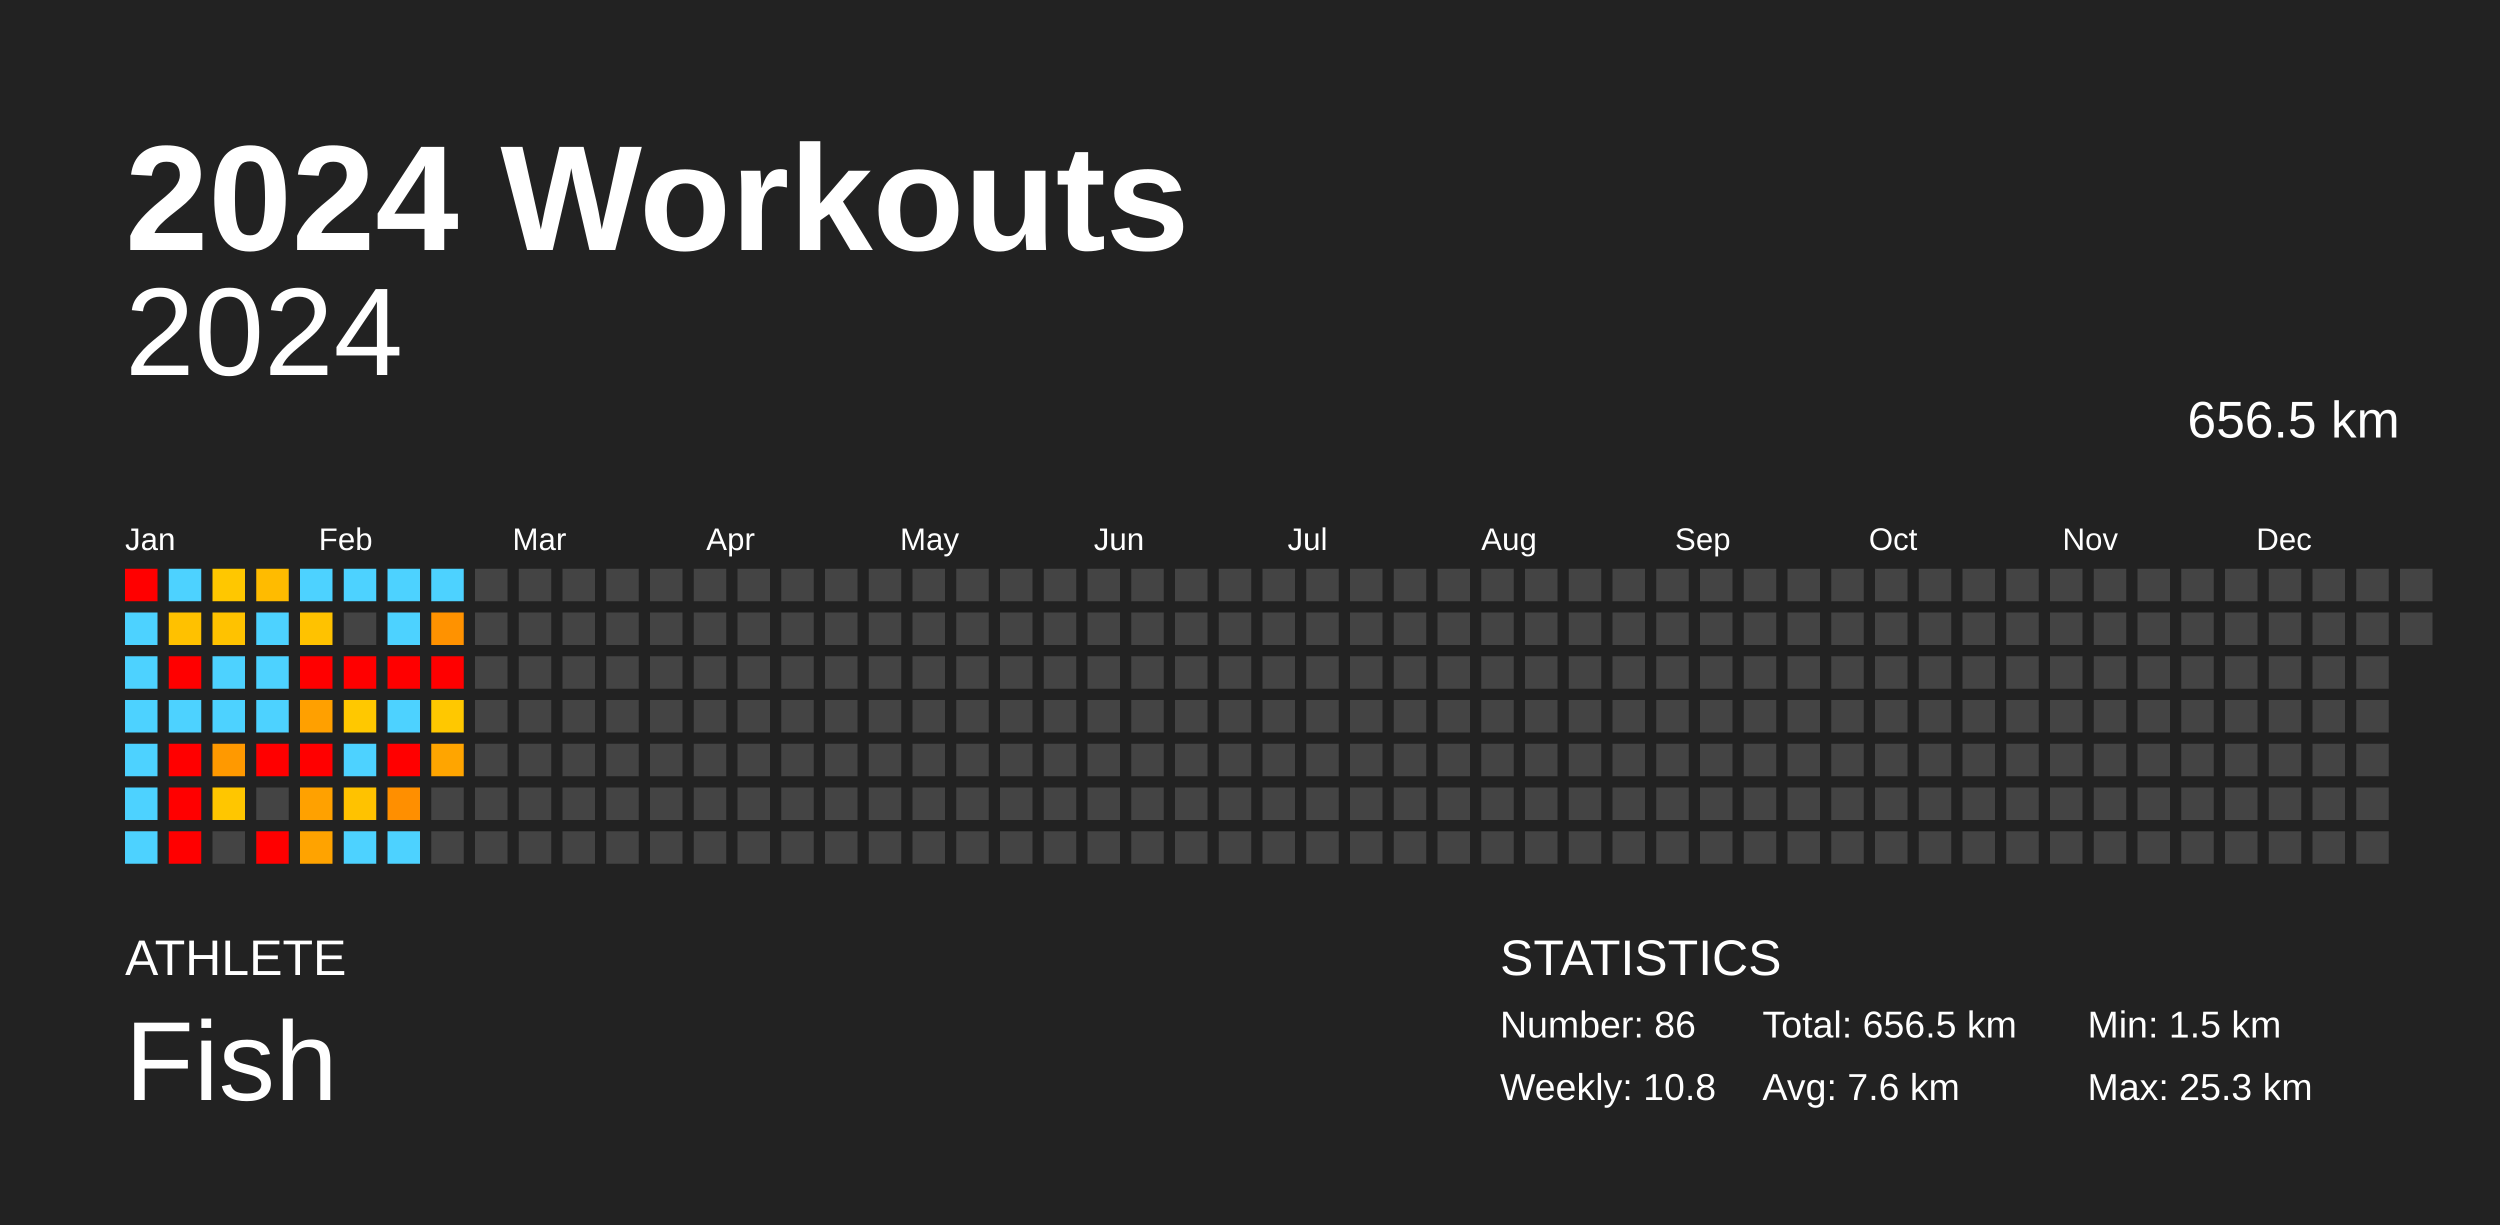
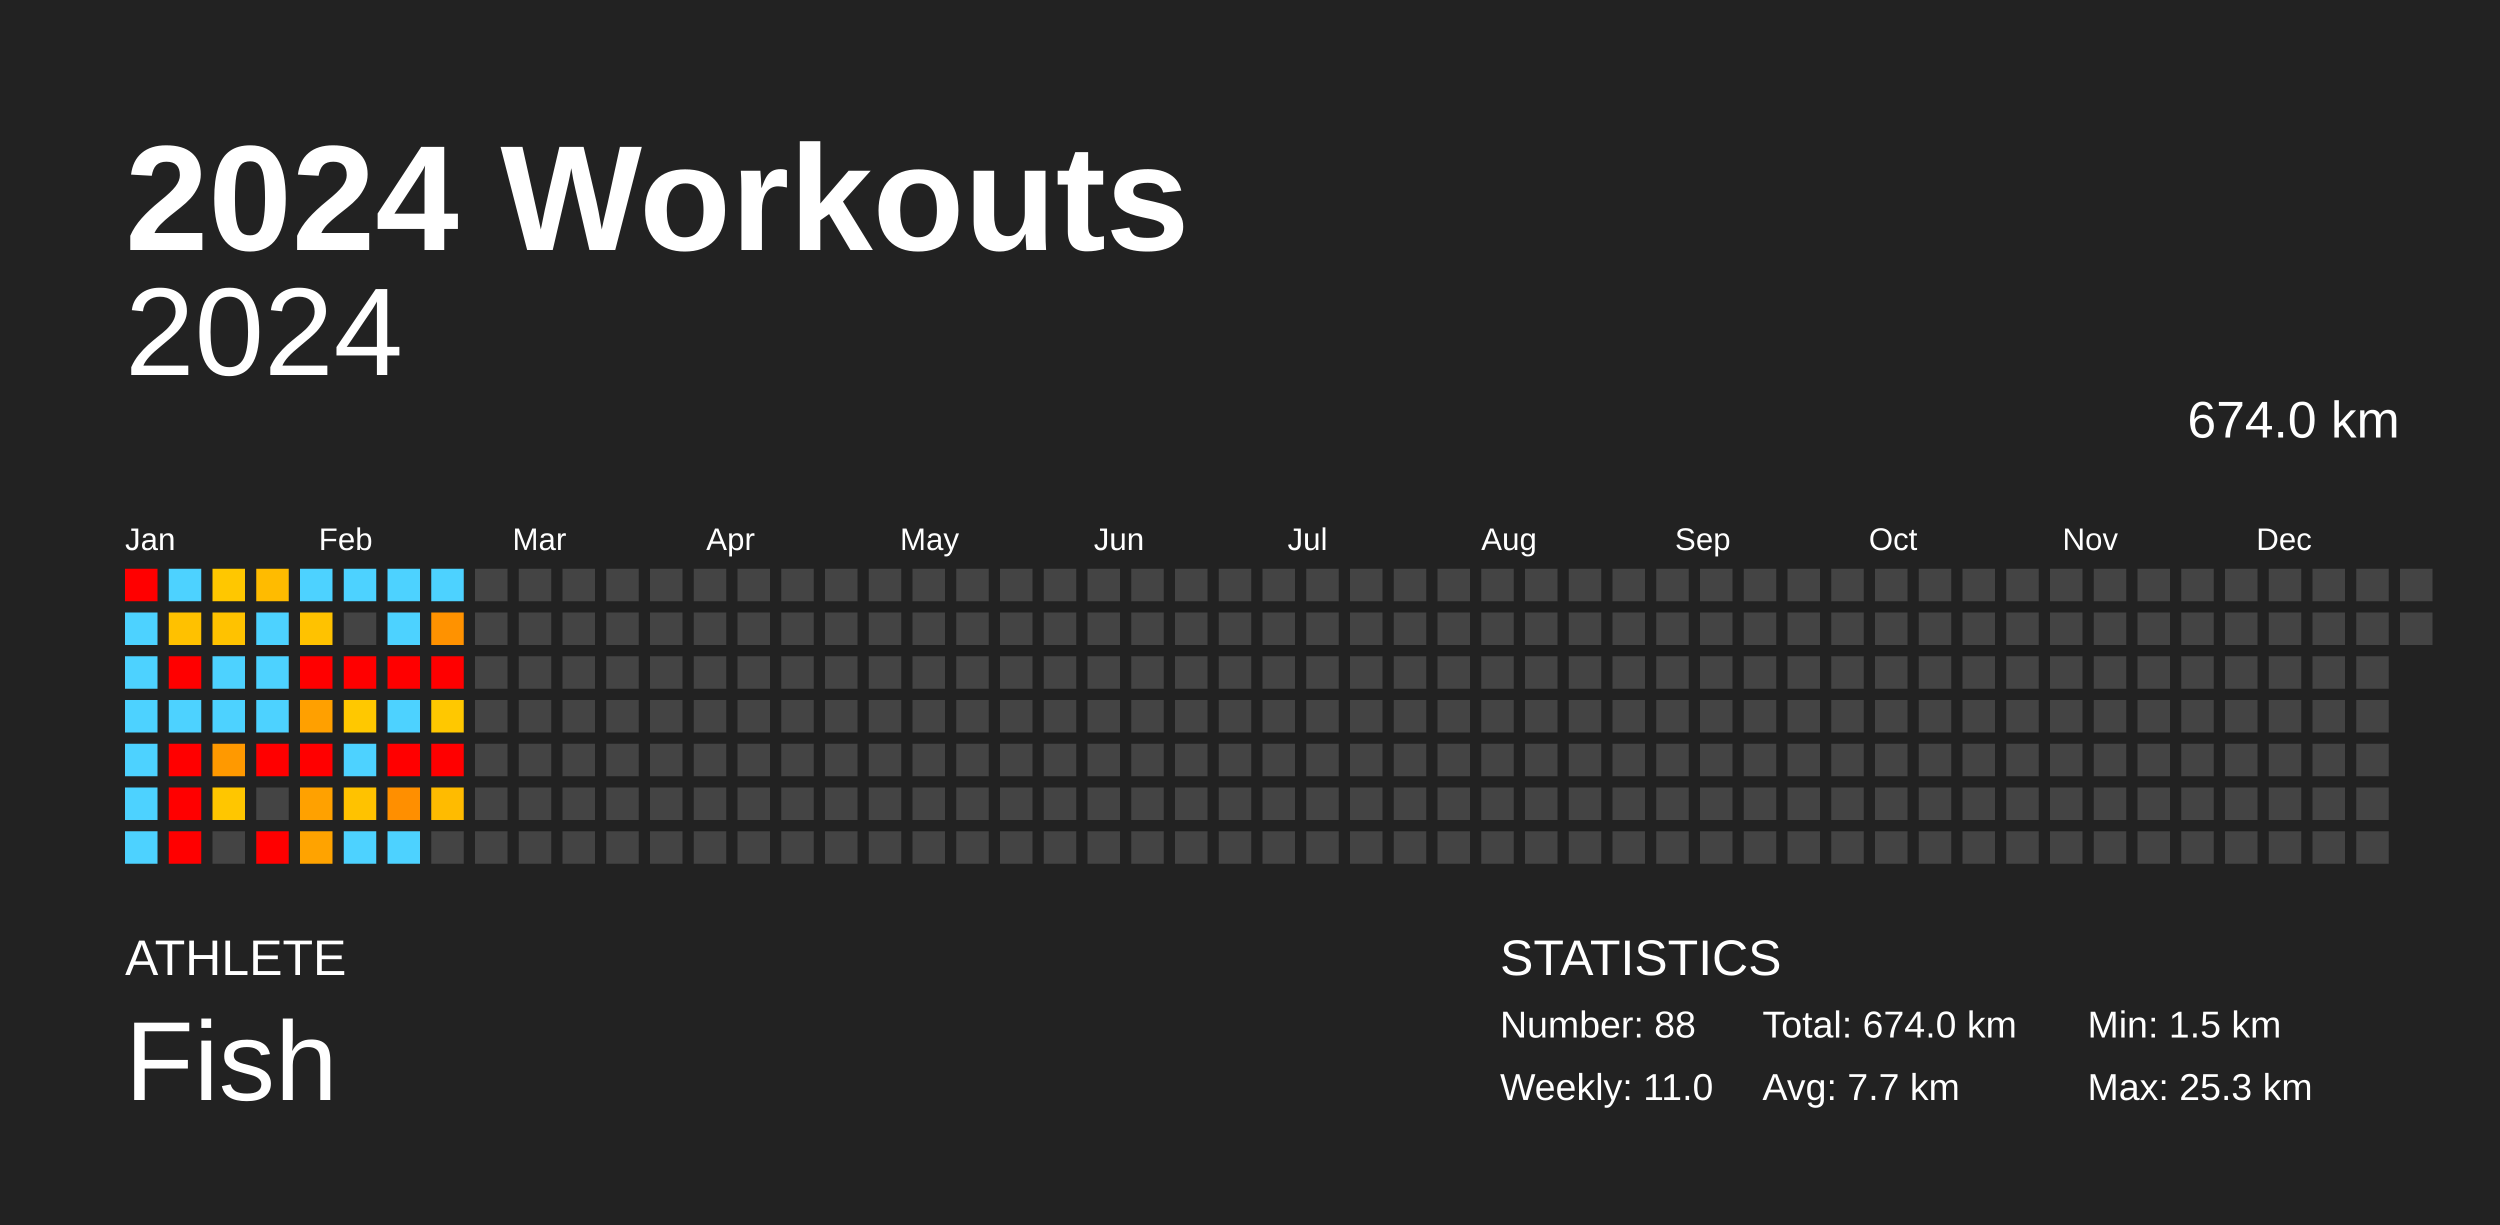
<svg xmlns="http://www.w3.org/2000/svg" baseProfile="full" height="98mm" version="1.1" viewBox="0,0,200,98" width="200mm">
  <defs />
  <rect fill="#222222" height="98" width="200" x="0" y="0" />
  <text fill="#FFFFFF" style="font-size:12px; font-family:Arial; font-weight:bold;" x="10" y="20">2024 Workouts</text>
  <text fill="#FFFFFF" style="font-size:4px; font-family:Arial" x="10" y="78">ATHLETE</text>
  <text fill="#FFFFFF" style="font-size:9px; font-family:Arial" x="10" y="88">Fish</text>
  <text fill="#FFFFFF" style="font-size:4px; font-family:Arial" x="120" y="78">STATISTICS</text>
-   <text fill="#FFFFFF" style="font-size:3px; font-family:Arial" x="120" y="83">Number: 86</text>
-   <text fill="#FFFFFF" style="font-size:3px; font-family:Arial" x="120" y="88">Weekly: 10.8</text>
-   <text fill="#FFFFFF" style="font-size:3px; font-family:Arial" x="141" y="83">Total: 656.5 km</text>
-   <text fill="#FFFFFF" style="font-size:3px; font-family:Arial" x="141" y="88">Avg: 7.6 km</text>
+   <text fill="#FFFFFF" style="font-size:3px; font-family:Arial" x="120" y="83">Number: 88</text>
+   <text fill="#FFFFFF" style="font-size:3px; font-family:Arial" x="120" y="88">Weekly: 11.0</text>
+   <text fill="#FFFFFF" style="font-size:3px; font-family:Arial" x="141" y="83">Total: 674.0 km</text>
+   <text fill="#FFFFFF" style="font-size:3px; font-family:Arial" x="141" y="88">Avg: 7.7 km</text>
  <text fill="#FFFFFF" style="font-size:3px; font-family:Arial" x="167" y="83">Min: 1.5 km</text>
  <text fill="#FFFFFF" style="font-size:3px; font-family:Arial" x="167" y="88">Max: 25.3 km</text>
  <text alignment-baseline="hanging" fill="#FFFFFF" style="font-size:10.0px; font-family:Arial;" x="10" y="30">2024</text>
-   <text alignment-baseline="hanging" fill="#FFFFFF" style="font-size:4.125px; font-family:Arial;" x="175" y="35">656.5 km</text>
+   <text alignment-baseline="hanging" fill="#FFFFFF" style="font-size:4.125px; font-family:Arial;" x="175" y="35">674.0 km</text>
  <text fill="#FFFFFF" style="font-size:2.5px; font-family:Arial" x="10.0" y="44">Jan</text>
  <text fill="#FFFFFF" style="font-size:2.5px; font-family:Arial" x="25.5" y="44">Feb</text>
  <text fill="#FFFFFF" style="font-size:2.5px; font-family:Arial" x="41.0" y="44">Mar</text>
  <text fill="#FFFFFF" style="font-size:2.5px; font-family:Arial" x="56.5" y="44">Apr</text>
  <text fill="#FFFFFF" style="font-size:2.5px; font-family:Arial" x="72.0" y="44">May</text>
  <text fill="#FFFFFF" style="font-size:2.5px; font-family:Arial" x="87.5" y="44">Jun</text>
  <text fill="#FFFFFF" style="font-size:2.5px; font-family:Arial" x="103.0" y="44">Jul</text>
  <text fill="#FFFFFF" style="font-size:2.5px; font-family:Arial" x="118.5" y="44">Aug</text>
  <text fill="#FFFFFF" style="font-size:2.5px; font-family:Arial" x="134.0" y="44">Sep</text>
  <text fill="#FFFFFF" style="font-size:2.5px; font-family:Arial" x="149.5" y="44">Oct</text>
  <text fill="#FFFFFF" style="font-size:2.5px; font-family:Arial" x="165.0" y="44">Nov</text>
  <text fill="#FFFFFF" style="font-size:2.5px; font-family:Arial" x="180.5" y="44">Dec</text>
  <rect fill="red" height="2.6" width="2.6" x="10.0" y="45.5" />
  <rect fill="#4dd2ff" height="2.6" width="2.6" x="10.0" y="49.0" />
  <rect fill="#4dd2ff" height="2.6" width="2.6" x="10.0" y="52.5" />
  <rect fill="#4dd2ff" height="2.6" width="2.6" x="10.0" y="56.0" />
  <rect fill="#4dd2ff" height="2.6" width="2.6" x="10.0" y="59.5" />
  <rect fill="#4dd2ff" height="2.6" width="2.6" x="10.0" y="63.0" />
  <rect fill="#4dd2ff" height="2.6" width="2.6" x="10.0" y="66.5" />
  <rect fill="#4dd2ff" height="2.6" width="2.6" x="13.5" y="45.5" />
  <rect fill="#ffc100" height="2.6" width="2.6" x="13.5" y="49.0" />
  <rect fill="red" height="2.6" width="2.6" x="13.5" y="52.5" />
  <rect fill="#4dd2ff" height="2.6" width="2.6" x="13.5" y="56.0" />
  <rect fill="red" height="2.6" width="2.6" x="13.5" y="59.5" />
  <rect fill="red" height="2.6" width="2.6" x="13.5" y="63.0" />
  <rect fill="red" height="2.6" width="2.6" x="13.5" y="66.5" />
  <rect fill="#ffc700" height="2.6" width="2.6" x="17.0" y="45.5" />
  <rect fill="#ffc200" height="2.6" width="2.6" x="17.0" y="49.0" />
  <rect fill="#4dd2ff" height="2.6" width="2.6" x="17.0" y="52.5" />
  <rect fill="#4dd2ff" height="2.6" width="2.6" x="17.0" y="56.0" />
  <rect fill="#ff9900" height="2.6" width="2.6" x="17.0" y="59.5" />
  <rect fill="#ffc600" height="2.6" width="2.6" x="17.0" y="63.0" />
  <rect fill="#444444" height="2.6" width="2.6" x="17.0" y="66.5" />
  <rect fill="#ffbb00" height="2.6" width="2.6" x="20.5" y="45.5" />
  <rect fill="#4dd2ff" height="2.6" width="2.6" x="20.5" y="49.0" />
  <rect fill="#4dd2ff" height="2.6" width="2.6" x="20.5" y="52.5" />
  <rect fill="#4dd2ff" height="2.6" width="2.6" x="20.5" y="56.0" />
  <rect fill="red" height="2.6" width="2.6" x="20.5" y="59.5" />
  <rect fill="#444444" height="2.6" width="2.6" x="20.5" y="63.0" />
  <rect fill="red" height="2.6" width="2.6" x="20.5" y="66.5" />
  <rect fill="#4dd2ff" height="2.6" width="2.6" x="24.0" y="45.5" />
  <rect fill="#ffc200" height="2.6" width="2.6" x="24.0" y="49.0" />
  <rect fill="red" height="2.6" width="2.6" x="24.0" y="52.5" />
  <rect fill="#ffa000" height="2.6" width="2.6" x="24.0" y="56.0" />
  <rect fill="red" height="2.6" width="2.6" x="24.0" y="59.5" />
  <rect fill="#ffa100" height="2.6" width="2.6" x="24.0" y="63.0" />
  <rect fill="#ffa300" height="2.6" width="2.6" x="24.0" y="66.5" />
  <rect fill="#4dd2ff" height="2.6" width="2.6" x="27.5" y="45.5" />
  <rect fill="#444444" height="2.6" width="2.6" x="27.5" y="49.0" />
  <rect fill="red" height="2.6" width="2.6" x="27.5" y="52.5" />
  <rect fill="#ffc800" height="2.6" width="2.6" x="27.5" y="56.0" />
  <rect fill="#4dd2ff" height="2.6" width="2.6" x="27.5" y="59.5" />
  <rect fill="#ffc200" height="2.6" width="2.6" x="27.5" y="63.0" />
  <rect fill="#4dd2ff" height="2.6" width="2.6" x="27.5" y="66.5" />
  <rect fill="#4dd2ff" height="2.6" width="2.6" x="31.0" y="45.5" />
  <rect fill="#4dd2ff" height="2.6" width="2.6" x="31.0" y="49.0" />
  <rect fill="red" height="2.6" width="2.6" x="31.0" y="52.5" />
  <rect fill="#4dd2ff" height="2.6" width="2.6" x="31.0" y="56.0" />
  <rect fill="red" height="2.6" width="2.6" x="31.0" y="59.5" />
  <rect fill="#ff8f00" height="2.6" width="2.6" x="31.0" y="63.0" />
  <rect fill="#4dd2ff" height="2.6" width="2.6" x="31.0" y="66.5" />
  <rect fill="#4dd2ff" height="2.6" width="2.6" x="34.5" y="45.5" />
  <rect fill="#ff9200" height="2.6" width="2.6" x="34.5" y="49.0" />
  <rect fill="red" height="2.6" width="2.6" x="34.5" y="52.5" />
  <rect fill="#ffc800" height="2.6" width="2.6" x="34.5" y="56.0" />
-   <rect fill="#ffa500" height="2.6" width="2.6" x="34.5" y="59.5" />
-   <rect fill="#444444" height="2.6" width="2.6" x="34.5" y="63.0" />
+   <rect fill="red" height="2.6" width="2.6" x="34.5" y="59.5" />
+   <rect fill="#ffbb00" height="2.6" width="2.6" x="34.5" y="63.0" />
  <rect fill="#444444" height="2.6" width="2.6" x="34.5" y="66.5" />
  <rect fill="#444444" height="2.6" width="2.6" x="38.0" y="45.5" />
  <rect fill="#444444" height="2.6" width="2.6" x="38.0" y="49.0" />
  <rect fill="#444444" height="2.6" width="2.6" x="38.0" y="52.5" />
  <rect fill="#444444" height="2.6" width="2.6" x="38.0" y="56.0" />
  <rect fill="#444444" height="2.6" width="2.6" x="38.0" y="59.5" />
  <rect fill="#444444" height="2.6" width="2.6" x="38.0" y="63.0" />
  <rect fill="#444444" height="2.6" width="2.6" x="38.0" y="66.5" />
  <rect fill="#444444" height="2.6" width="2.6" x="41.5" y="45.5" />
  <rect fill="#444444" height="2.6" width="2.6" x="41.5" y="49.0" />
  <rect fill="#444444" height="2.6" width="2.6" x="41.5" y="52.5" />
  <rect fill="#444444" height="2.6" width="2.6" x="41.5" y="56.0" />
  <rect fill="#444444" height="2.6" width="2.6" x="41.5" y="59.5" />
  <rect fill="#444444" height="2.6" width="2.6" x="41.5" y="63.0" />
  <rect fill="#444444" height="2.6" width="2.6" x="41.5" y="66.5" />
  <rect fill="#444444" height="2.6" width="2.6" x="45.0" y="45.5" />
  <rect fill="#444444" height="2.6" width="2.6" x="45.0" y="49.0" />
  <rect fill="#444444" height="2.6" width="2.6" x="45.0" y="52.5" />
  <rect fill="#444444" height="2.6" width="2.6" x="45.0" y="56.0" />
  <rect fill="#444444" height="2.6" width="2.6" x="45.0" y="59.5" />
  <rect fill="#444444" height="2.6" width="2.6" x="45.0" y="63.0" />
  <rect fill="#444444" height="2.6" width="2.6" x="45.0" y="66.5" />
  <rect fill="#444444" height="2.6" width="2.6" x="48.5" y="45.5" />
  <rect fill="#444444" height="2.6" width="2.6" x="48.5" y="49.0" />
  <rect fill="#444444" height="2.6" width="2.6" x="48.5" y="52.5" />
  <rect fill="#444444" height="2.6" width="2.6" x="48.5" y="56.0" />
  <rect fill="#444444" height="2.6" width="2.6" x="48.5" y="59.5" />
  <rect fill="#444444" height="2.6" width="2.6" x="48.5" y="63.0" />
  <rect fill="#444444" height="2.6" width="2.6" x="48.5" y="66.5" />
  <rect fill="#444444" height="2.6" width="2.6" x="52.0" y="45.5" />
  <rect fill="#444444" height="2.6" width="2.6" x="52.0" y="49.0" />
  <rect fill="#444444" height="2.6" width="2.6" x="52.0" y="52.5" />
  <rect fill="#444444" height="2.6" width="2.6" x="52.0" y="56.0" />
  <rect fill="#444444" height="2.6" width="2.6" x="52.0" y="59.5" />
  <rect fill="#444444" height="2.6" width="2.6" x="52.0" y="63.0" />
  <rect fill="#444444" height="2.6" width="2.6" x="52.0" y="66.5" />
  <rect fill="#444444" height="2.6" width="2.6" x="55.5" y="45.5" />
  <rect fill="#444444" height="2.6" width="2.6" x="55.5" y="49.0" />
  <rect fill="#444444" height="2.6" width="2.6" x="55.5" y="52.5" />
  <rect fill="#444444" height="2.6" width="2.6" x="55.5" y="56.0" />
  <rect fill="#444444" height="2.6" width="2.6" x="55.5" y="59.5" />
  <rect fill="#444444" height="2.6" width="2.6" x="55.5" y="63.0" />
  <rect fill="#444444" height="2.6" width="2.6" x="55.5" y="66.5" />
  <rect fill="#444444" height="2.6" width="2.6" x="59.0" y="45.5" />
  <rect fill="#444444" height="2.6" width="2.6" x="59.0" y="49.0" />
  <rect fill="#444444" height="2.6" width="2.6" x="59.0" y="52.5" />
  <rect fill="#444444" height="2.6" width="2.6" x="59.0" y="56.0" />
  <rect fill="#444444" height="2.6" width="2.6" x="59.0" y="59.5" />
  <rect fill="#444444" height="2.6" width="2.6" x="59.0" y="63.0" />
  <rect fill="#444444" height="2.6" width="2.6" x="59.0" y="66.5" />
  <rect fill="#444444" height="2.6" width="2.6" x="62.5" y="45.5" />
  <rect fill="#444444" height="2.6" width="2.6" x="62.5" y="49.0" />
  <rect fill="#444444" height="2.6" width="2.6" x="62.5" y="52.5" />
  <rect fill="#444444" height="2.6" width="2.6" x="62.5" y="56.0" />
  <rect fill="#444444" height="2.6" width="2.6" x="62.5" y="59.5" />
  <rect fill="#444444" height="2.6" width="2.6" x="62.5" y="63.0" />
  <rect fill="#444444" height="2.6" width="2.6" x="62.5" y="66.5" />
  <rect fill="#444444" height="2.6" width="2.6" x="66.0" y="45.5" />
  <rect fill="#444444" height="2.6" width="2.6" x="66.0" y="49.0" />
  <rect fill="#444444" height="2.6" width="2.6" x="66.0" y="52.5" />
  <rect fill="#444444" height="2.6" width="2.6" x="66.0" y="56.0" />
  <rect fill="#444444" height="2.6" width="2.6" x="66.0" y="59.5" />
  <rect fill="#444444" height="2.6" width="2.6" x="66.0" y="63.0" />
  <rect fill="#444444" height="2.6" width="2.6" x="66.0" y="66.5" />
  <rect fill="#444444" height="2.6" width="2.6" x="69.5" y="45.5" />
  <rect fill="#444444" height="2.6" width="2.6" x="69.5" y="49.0" />
  <rect fill="#444444" height="2.6" width="2.6" x="69.5" y="52.5" />
  <rect fill="#444444" height="2.6" width="2.6" x="69.5" y="56.0" />
  <rect fill="#444444" height="2.6" width="2.6" x="69.5" y="59.5" />
  <rect fill="#444444" height="2.6" width="2.6" x="69.5" y="63.0" />
  <rect fill="#444444" height="2.6" width="2.6" x="69.5" y="66.5" />
  <rect fill="#444444" height="2.6" width="2.6" x="73.0" y="45.5" />
  <rect fill="#444444" height="2.6" width="2.6" x="73.0" y="49.0" />
  <rect fill="#444444" height="2.6" width="2.6" x="73.0" y="52.5" />
  <rect fill="#444444" height="2.6" width="2.6" x="73.0" y="56.0" />
  <rect fill="#444444" height="2.6" width="2.6" x="73.0" y="59.5" />
  <rect fill="#444444" height="2.6" width="2.6" x="73.0" y="63.0" />
  <rect fill="#444444" height="2.6" width="2.6" x="73.0" y="66.5" />
  <rect fill="#444444" height="2.6" width="2.6" x="76.5" y="45.5" />
  <rect fill="#444444" height="2.6" width="2.6" x="76.5" y="49.0" />
  <rect fill="#444444" height="2.6" width="2.6" x="76.5" y="52.5" />
  <rect fill="#444444" height="2.6" width="2.6" x="76.5" y="56.0" />
  <rect fill="#444444" height="2.6" width="2.6" x="76.5" y="59.5" />
  <rect fill="#444444" height="2.6" width="2.6" x="76.5" y="63.0" />
  <rect fill="#444444" height="2.6" width="2.6" x="76.5" y="66.5" />
  <rect fill="#444444" height="2.6" width="2.6" x="80.0" y="45.5" />
  <rect fill="#444444" height="2.6" width="2.6" x="80.0" y="49.0" />
  <rect fill="#444444" height="2.6" width="2.6" x="80.0" y="52.5" />
  <rect fill="#444444" height="2.6" width="2.6" x="80.0" y="56.0" />
  <rect fill="#444444" height="2.6" width="2.6" x="80.0" y="59.5" />
  <rect fill="#444444" height="2.6" width="2.6" x="80.0" y="63.0" />
  <rect fill="#444444" height="2.6" width="2.6" x="80.0" y="66.5" />
  <rect fill="#444444" height="2.6" width="2.6" x="83.5" y="45.5" />
  <rect fill="#444444" height="2.6" width="2.6" x="83.5" y="49.0" />
  <rect fill="#444444" height="2.6" width="2.6" x="83.5" y="52.5" />
  <rect fill="#444444" height="2.6" width="2.6" x="83.5" y="56.0" />
  <rect fill="#444444" height="2.6" width="2.6" x="83.5" y="59.5" />
  <rect fill="#444444" height="2.6" width="2.6" x="83.5" y="63.0" />
  <rect fill="#444444" height="2.6" width="2.6" x="83.5" y="66.5" />
  <rect fill="#444444" height="2.6" width="2.6" x="87.0" y="45.5" />
  <rect fill="#444444" height="2.6" width="2.6" x="87.0" y="49.0" />
  <rect fill="#444444" height="2.6" width="2.6" x="87.0" y="52.5" />
  <rect fill="#444444" height="2.6" width="2.6" x="87.0" y="56.0" />
  <rect fill="#444444" height="2.6" width="2.6" x="87.0" y="59.5" />
  <rect fill="#444444" height="2.6" width="2.6" x="87.0" y="63.0" />
  <rect fill="#444444" height="2.6" width="2.6" x="87.0" y="66.5" />
  <rect fill="#444444" height="2.6" width="2.6" x="90.5" y="45.5" />
  <rect fill="#444444" height="2.6" width="2.6" x="90.5" y="49.0" />
  <rect fill="#444444" height="2.6" width="2.6" x="90.5" y="52.5" />
  <rect fill="#444444" height="2.6" width="2.6" x="90.5" y="56.0" />
  <rect fill="#444444" height="2.6" width="2.6" x="90.5" y="59.5" />
  <rect fill="#444444" height="2.6" width="2.6" x="90.5" y="63.0" />
  <rect fill="#444444" height="2.6" width="2.6" x="90.5" y="66.5" />
  <rect fill="#444444" height="2.6" width="2.6" x="94.0" y="45.5" />
  <rect fill="#444444" height="2.6" width="2.6" x="94.0" y="49.0" />
  <rect fill="#444444" height="2.6" width="2.6" x="94.0" y="52.5" />
  <rect fill="#444444" height="2.6" width="2.6" x="94.0" y="56.0" />
  <rect fill="#444444" height="2.6" width="2.6" x="94.0" y="59.5" />
  <rect fill="#444444" height="2.6" width="2.6" x="94.0" y="63.0" />
  <rect fill="#444444" height="2.6" width="2.6" x="94.0" y="66.5" />
  <rect fill="#444444" height="2.6" width="2.6" x="97.5" y="45.5" />
  <rect fill="#444444" height="2.6" width="2.6" x="97.5" y="49.0" />
  <rect fill="#444444" height="2.6" width="2.6" x="97.5" y="52.5" />
  <rect fill="#444444" height="2.6" width="2.6" x="97.5" y="56.0" />
  <rect fill="#444444" height="2.6" width="2.6" x="97.5" y="59.5" />
  <rect fill="#444444" height="2.6" width="2.6" x="97.5" y="63.0" />
  <rect fill="#444444" height="2.6" width="2.6" x="97.5" y="66.5" />
  <rect fill="#444444" height="2.6" width="2.6" x="101.0" y="45.5" />
  <rect fill="#444444" height="2.6" width="2.6" x="101.0" y="49.0" />
  <rect fill="#444444" height="2.6" width="2.6" x="101.0" y="52.5" />
  <rect fill="#444444" height="2.6" width="2.6" x="101.0" y="56.0" />
  <rect fill="#444444" height="2.6" width="2.6" x="101.0" y="59.5" />
  <rect fill="#444444" height="2.6" width="2.6" x="101.0" y="63.0" />
  <rect fill="#444444" height="2.6" width="2.6" x="101.0" y="66.5" />
  <rect fill="#444444" height="2.6" width="2.6" x="104.5" y="45.5" />
  <rect fill="#444444" height="2.6" width="2.6" x="104.5" y="49.0" />
  <rect fill="#444444" height="2.6" width="2.6" x="104.5" y="52.5" />
  <rect fill="#444444" height="2.6" width="2.6" x="104.5" y="56.0" />
  <rect fill="#444444" height="2.6" width="2.6" x="104.5" y="59.5" />
  <rect fill="#444444" height="2.6" width="2.6" x="104.5" y="63.0" />
  <rect fill="#444444" height="2.6" width="2.6" x="104.5" y="66.5" />
  <rect fill="#444444" height="2.6" width="2.6" x="108.0" y="45.5" />
  <rect fill="#444444" height="2.6" width="2.6" x="108.0" y="49.0" />
  <rect fill="#444444" height="2.6" width="2.6" x="108.0" y="52.5" />
  <rect fill="#444444" height="2.6" width="2.6" x="108.0" y="56.0" />
  <rect fill="#444444" height="2.6" width="2.6" x="108.0" y="59.5" />
  <rect fill="#444444" height="2.6" width="2.6" x="108.0" y="63.0" />
  <rect fill="#444444" height="2.6" width="2.6" x="108.0" y="66.5" />
  <rect fill="#444444" height="2.6" width="2.6" x="111.5" y="45.5" />
  <rect fill="#444444" height="2.6" width="2.6" x="111.5" y="49.0" />
  <rect fill="#444444" height="2.6" width="2.6" x="111.5" y="52.5" />
  <rect fill="#444444" height="2.6" width="2.6" x="111.5" y="56.0" />
  <rect fill="#444444" height="2.6" width="2.6" x="111.5" y="59.5" />
  <rect fill="#444444" height="2.6" width="2.6" x="111.5" y="63.0" />
  <rect fill="#444444" height="2.6" width="2.6" x="111.5" y="66.5" />
  <rect fill="#444444" height="2.6" width="2.6" x="115.0" y="45.5" />
  <rect fill="#444444" height="2.6" width="2.6" x="115.0" y="49.0" />
  <rect fill="#444444" height="2.6" width="2.6" x="115.0" y="52.5" />
  <rect fill="#444444" height="2.6" width="2.6" x="115.0" y="56.0" />
  <rect fill="#444444" height="2.6" width="2.6" x="115.0" y="59.5" />
  <rect fill="#444444" height="2.6" width="2.6" x="115.0" y="63.0" />
  <rect fill="#444444" height="2.6" width="2.6" x="115.0" y="66.5" />
  <rect fill="#444444" height="2.6" width="2.6" x="118.5" y="45.5" />
  <rect fill="#444444" height="2.6" width="2.6" x="118.5" y="49.0" />
  <rect fill="#444444" height="2.6" width="2.6" x="118.5" y="52.5" />
  <rect fill="#444444" height="2.6" width="2.6" x="118.5" y="56.0" />
  <rect fill="#444444" height="2.6" width="2.6" x="118.5" y="59.5" />
  <rect fill="#444444" height="2.6" width="2.6" x="118.5" y="63.0" />
  <rect fill="#444444" height="2.6" width="2.6" x="118.5" y="66.5" />
  <rect fill="#444444" height="2.6" width="2.6" x="122.0" y="45.5" />
  <rect fill="#444444" height="2.6" width="2.6" x="122.0" y="49.0" />
  <rect fill="#444444" height="2.6" width="2.6" x="122.0" y="52.5" />
  <rect fill="#444444" height="2.6" width="2.6" x="122.0" y="56.0" />
  <rect fill="#444444" height="2.6" width="2.6" x="122.0" y="59.5" />
  <rect fill="#444444" height="2.6" width="2.6" x="122.0" y="63.0" />
  <rect fill="#444444" height="2.6" width="2.6" x="122.0" y="66.5" />
  <rect fill="#444444" height="2.6" width="2.6" x="125.5" y="45.5" />
  <rect fill="#444444" height="2.6" width="2.6" x="125.5" y="49.0" />
  <rect fill="#444444" height="2.6" width="2.6" x="125.5" y="52.5" />
  <rect fill="#444444" height="2.6" width="2.6" x="125.5" y="56.0" />
  <rect fill="#444444" height="2.6" width="2.6" x="125.5" y="59.5" />
  <rect fill="#444444" height="2.6" width="2.6" x="125.5" y="63.0" />
  <rect fill="#444444" height="2.6" width="2.6" x="125.5" y="66.5" />
  <rect fill="#444444" height="2.6" width="2.6" x="129.0" y="45.5" />
  <rect fill="#444444" height="2.6" width="2.6" x="129.0" y="49.0" />
  <rect fill="#444444" height="2.6" width="2.6" x="129.0" y="52.5" />
  <rect fill="#444444" height="2.6" width="2.6" x="129.0" y="56.0" />
  <rect fill="#444444" height="2.6" width="2.6" x="129.0" y="59.5" />
  <rect fill="#444444" height="2.6" width="2.6" x="129.0" y="63.0" />
  <rect fill="#444444" height="2.6" width="2.6" x="129.0" y="66.5" />
  <rect fill="#444444" height="2.6" width="2.6" x="132.5" y="45.5" />
  <rect fill="#444444" height="2.6" width="2.6" x="132.5" y="49.0" />
  <rect fill="#444444" height="2.6" width="2.6" x="132.5" y="52.5" />
  <rect fill="#444444" height="2.6" width="2.6" x="132.5" y="56.0" />
  <rect fill="#444444" height="2.6" width="2.6" x="132.5" y="59.5" />
  <rect fill="#444444" height="2.6" width="2.6" x="132.5" y="63.0" />
  <rect fill="#444444" height="2.6" width="2.6" x="132.5" y="66.5" />
  <rect fill="#444444" height="2.6" width="2.6" x="136.0" y="45.5" />
  <rect fill="#444444" height="2.6" width="2.6" x="136.0" y="49.0" />
  <rect fill="#444444" height="2.6" width="2.6" x="136.0" y="52.5" />
  <rect fill="#444444" height="2.6" width="2.6" x="136.0" y="56.0" />
  <rect fill="#444444" height="2.6" width="2.6" x="136.0" y="59.5" />
  <rect fill="#444444" height="2.6" width="2.6" x="136.0" y="63.0" />
  <rect fill="#444444" height="2.6" width="2.6" x="136.0" y="66.5" />
  <rect fill="#444444" height="2.6" width="2.6" x="139.5" y="45.5" />
  <rect fill="#444444" height="2.6" width="2.6" x="139.5" y="49.0" />
  <rect fill="#444444" height="2.6" width="2.6" x="139.5" y="52.5" />
  <rect fill="#444444" height="2.6" width="2.6" x="139.5" y="56.0" />
  <rect fill="#444444" height="2.6" width="2.6" x="139.5" y="59.5" />
  <rect fill="#444444" height="2.6" width="2.6" x="139.5" y="63.0" />
  <rect fill="#444444" height="2.6" width="2.6" x="139.5" y="66.5" />
  <rect fill="#444444" height="2.6" width="2.6" x="143.0" y="45.5" />
  <rect fill="#444444" height="2.6" width="2.6" x="143.0" y="49.0" />
  <rect fill="#444444" height="2.6" width="2.6" x="143.0" y="52.5" />
  <rect fill="#444444" height="2.6" width="2.6" x="143.0" y="56.0" />
  <rect fill="#444444" height="2.6" width="2.6" x="143.0" y="59.5" />
  <rect fill="#444444" height="2.6" width="2.6" x="143.0" y="63.0" />
  <rect fill="#444444" height="2.6" width="2.6" x="143.0" y="66.5" />
  <rect fill="#444444" height="2.6" width="2.6" x="146.5" y="45.5" />
  <rect fill="#444444" height="2.6" width="2.6" x="146.5" y="49.0" />
  <rect fill="#444444" height="2.6" width="2.6" x="146.5" y="52.5" />
  <rect fill="#444444" height="2.6" width="2.6" x="146.5" y="56.0" />
  <rect fill="#444444" height="2.6" width="2.6" x="146.5" y="59.5" />
  <rect fill="#444444" height="2.6" width="2.6" x="146.5" y="63.0" />
  <rect fill="#444444" height="2.6" width="2.6" x="146.5" y="66.5" />
  <rect fill="#444444" height="2.6" width="2.6" x="150.0" y="45.5" />
  <rect fill="#444444" height="2.6" width="2.6" x="150.0" y="49.0" />
  <rect fill="#444444" height="2.6" width="2.6" x="150.0" y="52.5" />
  <rect fill="#444444" height="2.6" width="2.6" x="150.0" y="56.0" />
  <rect fill="#444444" height="2.6" width="2.6" x="150.0" y="59.5" />
  <rect fill="#444444" height="2.6" width="2.6" x="150.0" y="63.0" />
  <rect fill="#444444" height="2.6" width="2.6" x="150.0" y="66.5" />
  <rect fill="#444444" height="2.6" width="2.6" x="153.5" y="45.5" />
  <rect fill="#444444" height="2.6" width="2.6" x="153.5" y="49.0" />
  <rect fill="#444444" height="2.6" width="2.6" x="153.5" y="52.5" />
  <rect fill="#444444" height="2.6" width="2.6" x="153.5" y="56.0" />
  <rect fill="#444444" height="2.6" width="2.6" x="153.5" y="59.5" />
  <rect fill="#444444" height="2.6" width="2.6" x="153.5" y="63.0" />
  <rect fill="#444444" height="2.6" width="2.6" x="153.5" y="66.5" />
  <rect fill="#444444" height="2.6" width="2.6" x="157.0" y="45.5" />
  <rect fill="#444444" height="2.6" width="2.6" x="157.0" y="49.0" />
  <rect fill="#444444" height="2.6" width="2.6" x="157.0" y="52.5" />
  <rect fill="#444444" height="2.6" width="2.6" x="157.0" y="56.0" />
  <rect fill="#444444" height="2.6" width="2.6" x="157.0" y="59.5" />
  <rect fill="#444444" height="2.6" width="2.6" x="157.0" y="63.0" />
  <rect fill="#444444" height="2.6" width="2.6" x="157.0" y="66.5" />
  <rect fill="#444444" height="2.6" width="2.6" x="160.5" y="45.5" />
  <rect fill="#444444" height="2.6" width="2.6" x="160.5" y="49.0" />
  <rect fill="#444444" height="2.6" width="2.6" x="160.5" y="52.5" />
  <rect fill="#444444" height="2.6" width="2.6" x="160.5" y="56.0" />
  <rect fill="#444444" height="2.6" width="2.6" x="160.5" y="59.5" />
  <rect fill="#444444" height="2.6" width="2.6" x="160.5" y="63.0" />
  <rect fill="#444444" height="2.6" width="2.6" x="160.5" y="66.5" />
  <rect fill="#444444" height="2.6" width="2.6" x="164.0" y="45.5" />
  <rect fill="#444444" height="2.6" width="2.6" x="164.0" y="49.0" />
  <rect fill="#444444" height="2.6" width="2.6" x="164.0" y="52.5" />
  <rect fill="#444444" height="2.6" width="2.6" x="164.0" y="56.0" />
  <rect fill="#444444" height="2.6" width="2.6" x="164.0" y="59.5" />
  <rect fill="#444444" height="2.6" width="2.6" x="164.0" y="63.0" />
  <rect fill="#444444" height="2.6" width="2.6" x="164.0" y="66.5" />
  <rect fill="#444444" height="2.6" width="2.6" x="167.5" y="45.5" />
  <rect fill="#444444" height="2.6" width="2.6" x="167.5" y="49.0" />
  <rect fill="#444444" height="2.6" width="2.6" x="167.5" y="52.5" />
  <rect fill="#444444" height="2.6" width="2.6" x="167.5" y="56.0" />
  <rect fill="#444444" height="2.6" width="2.6" x="167.5" y="59.5" />
  <rect fill="#444444" height="2.6" width="2.6" x="167.5" y="63.0" />
  <rect fill="#444444" height="2.6" width="2.6" x="167.5" y="66.5" />
  <rect fill="#444444" height="2.6" width="2.6" x="171.0" y="45.5" />
  <rect fill="#444444" height="2.6" width="2.6" x="171.0" y="49.0" />
  <rect fill="#444444" height="2.6" width="2.6" x="171.0" y="52.5" />
  <rect fill="#444444" height="2.6" width="2.6" x="171.0" y="56.0" />
  <rect fill="#444444" height="2.6" width="2.6" x="171.0" y="59.5" />
  <rect fill="#444444" height="2.6" width="2.6" x="171.0" y="63.0" />
  <rect fill="#444444" height="2.6" width="2.6" x="171.0" y="66.5" />
  <rect fill="#444444" height="2.6" width="2.6" x="174.5" y="45.5" />
  <rect fill="#444444" height="2.6" width="2.6" x="174.5" y="49.0" />
  <rect fill="#444444" height="2.6" width="2.6" x="174.5" y="52.5" />
  <rect fill="#444444" height="2.6" width="2.6" x="174.5" y="56.0" />
  <rect fill="#444444" height="2.6" width="2.6" x="174.5" y="59.5" />
  <rect fill="#444444" height="2.6" width="2.6" x="174.5" y="63.0" />
  <rect fill="#444444" height="2.6" width="2.6" x="174.5" y="66.5" />
  <rect fill="#444444" height="2.6" width="2.6" x="178.0" y="45.5" />
  <rect fill="#444444" height="2.6" width="2.6" x="178.0" y="49.0" />
  <rect fill="#444444" height="2.6" width="2.6" x="178.0" y="52.5" />
  <rect fill="#444444" height="2.6" width="2.6" x="178.0" y="56.0" />
  <rect fill="#444444" height="2.6" width="2.6" x="178.0" y="59.5" />
  <rect fill="#444444" height="2.6" width="2.6" x="178.0" y="63.0" />
  <rect fill="#444444" height="2.6" width="2.6" x="178.0" y="66.5" />
  <rect fill="#444444" height="2.6" width="2.6" x="181.5" y="45.5" />
  <rect fill="#444444" height="2.6" width="2.6" x="181.5" y="49.0" />
  <rect fill="#444444" height="2.6" width="2.6" x="181.5" y="52.5" />
  <rect fill="#444444" height="2.6" width="2.6" x="181.5" y="56.0" />
  <rect fill="#444444" height="2.6" width="2.6" x="181.5" y="59.5" />
  <rect fill="#444444" height="2.6" width="2.6" x="181.5" y="63.0" />
  <rect fill="#444444" height="2.6" width="2.6" x="181.5" y="66.5" />
  <rect fill="#444444" height="2.6" width="2.6" x="185.0" y="45.5" />
  <rect fill="#444444" height="2.6" width="2.6" x="185.0" y="49.0" />
  <rect fill="#444444" height="2.6" width="2.6" x="185.0" y="52.5" />
  <rect fill="#444444" height="2.6" width="2.6" x="185.0" y="56.0" />
  <rect fill="#444444" height="2.6" width="2.6" x="185.0" y="59.5" />
  <rect fill="#444444" height="2.6" width="2.6" x="185.0" y="63.0" />
  <rect fill="#444444" height="2.6" width="2.6" x="185.0" y="66.5" />
  <rect fill="#444444" height="2.6" width="2.6" x="188.5" y="45.5" />
  <rect fill="#444444" height="2.6" width="2.6" x="188.5" y="49.0" />
  <rect fill="#444444" height="2.6" width="2.6" x="188.5" y="52.5" />
  <rect fill="#444444" height="2.6" width="2.6" x="188.5" y="56.0" />
  <rect fill="#444444" height="2.6" width="2.6" x="188.5" y="59.5" />
  <rect fill="#444444" height="2.6" width="2.6" x="188.5" y="63.0" />
  <rect fill="#444444" height="2.6" width="2.6" x="188.5" y="66.5" />
  <rect fill="#444444" height="2.6" width="2.6" x="192.0" y="45.5" />
  <rect fill="#444444" height="2.6" width="2.6" x="192.0" y="49.0" />
</svg>
